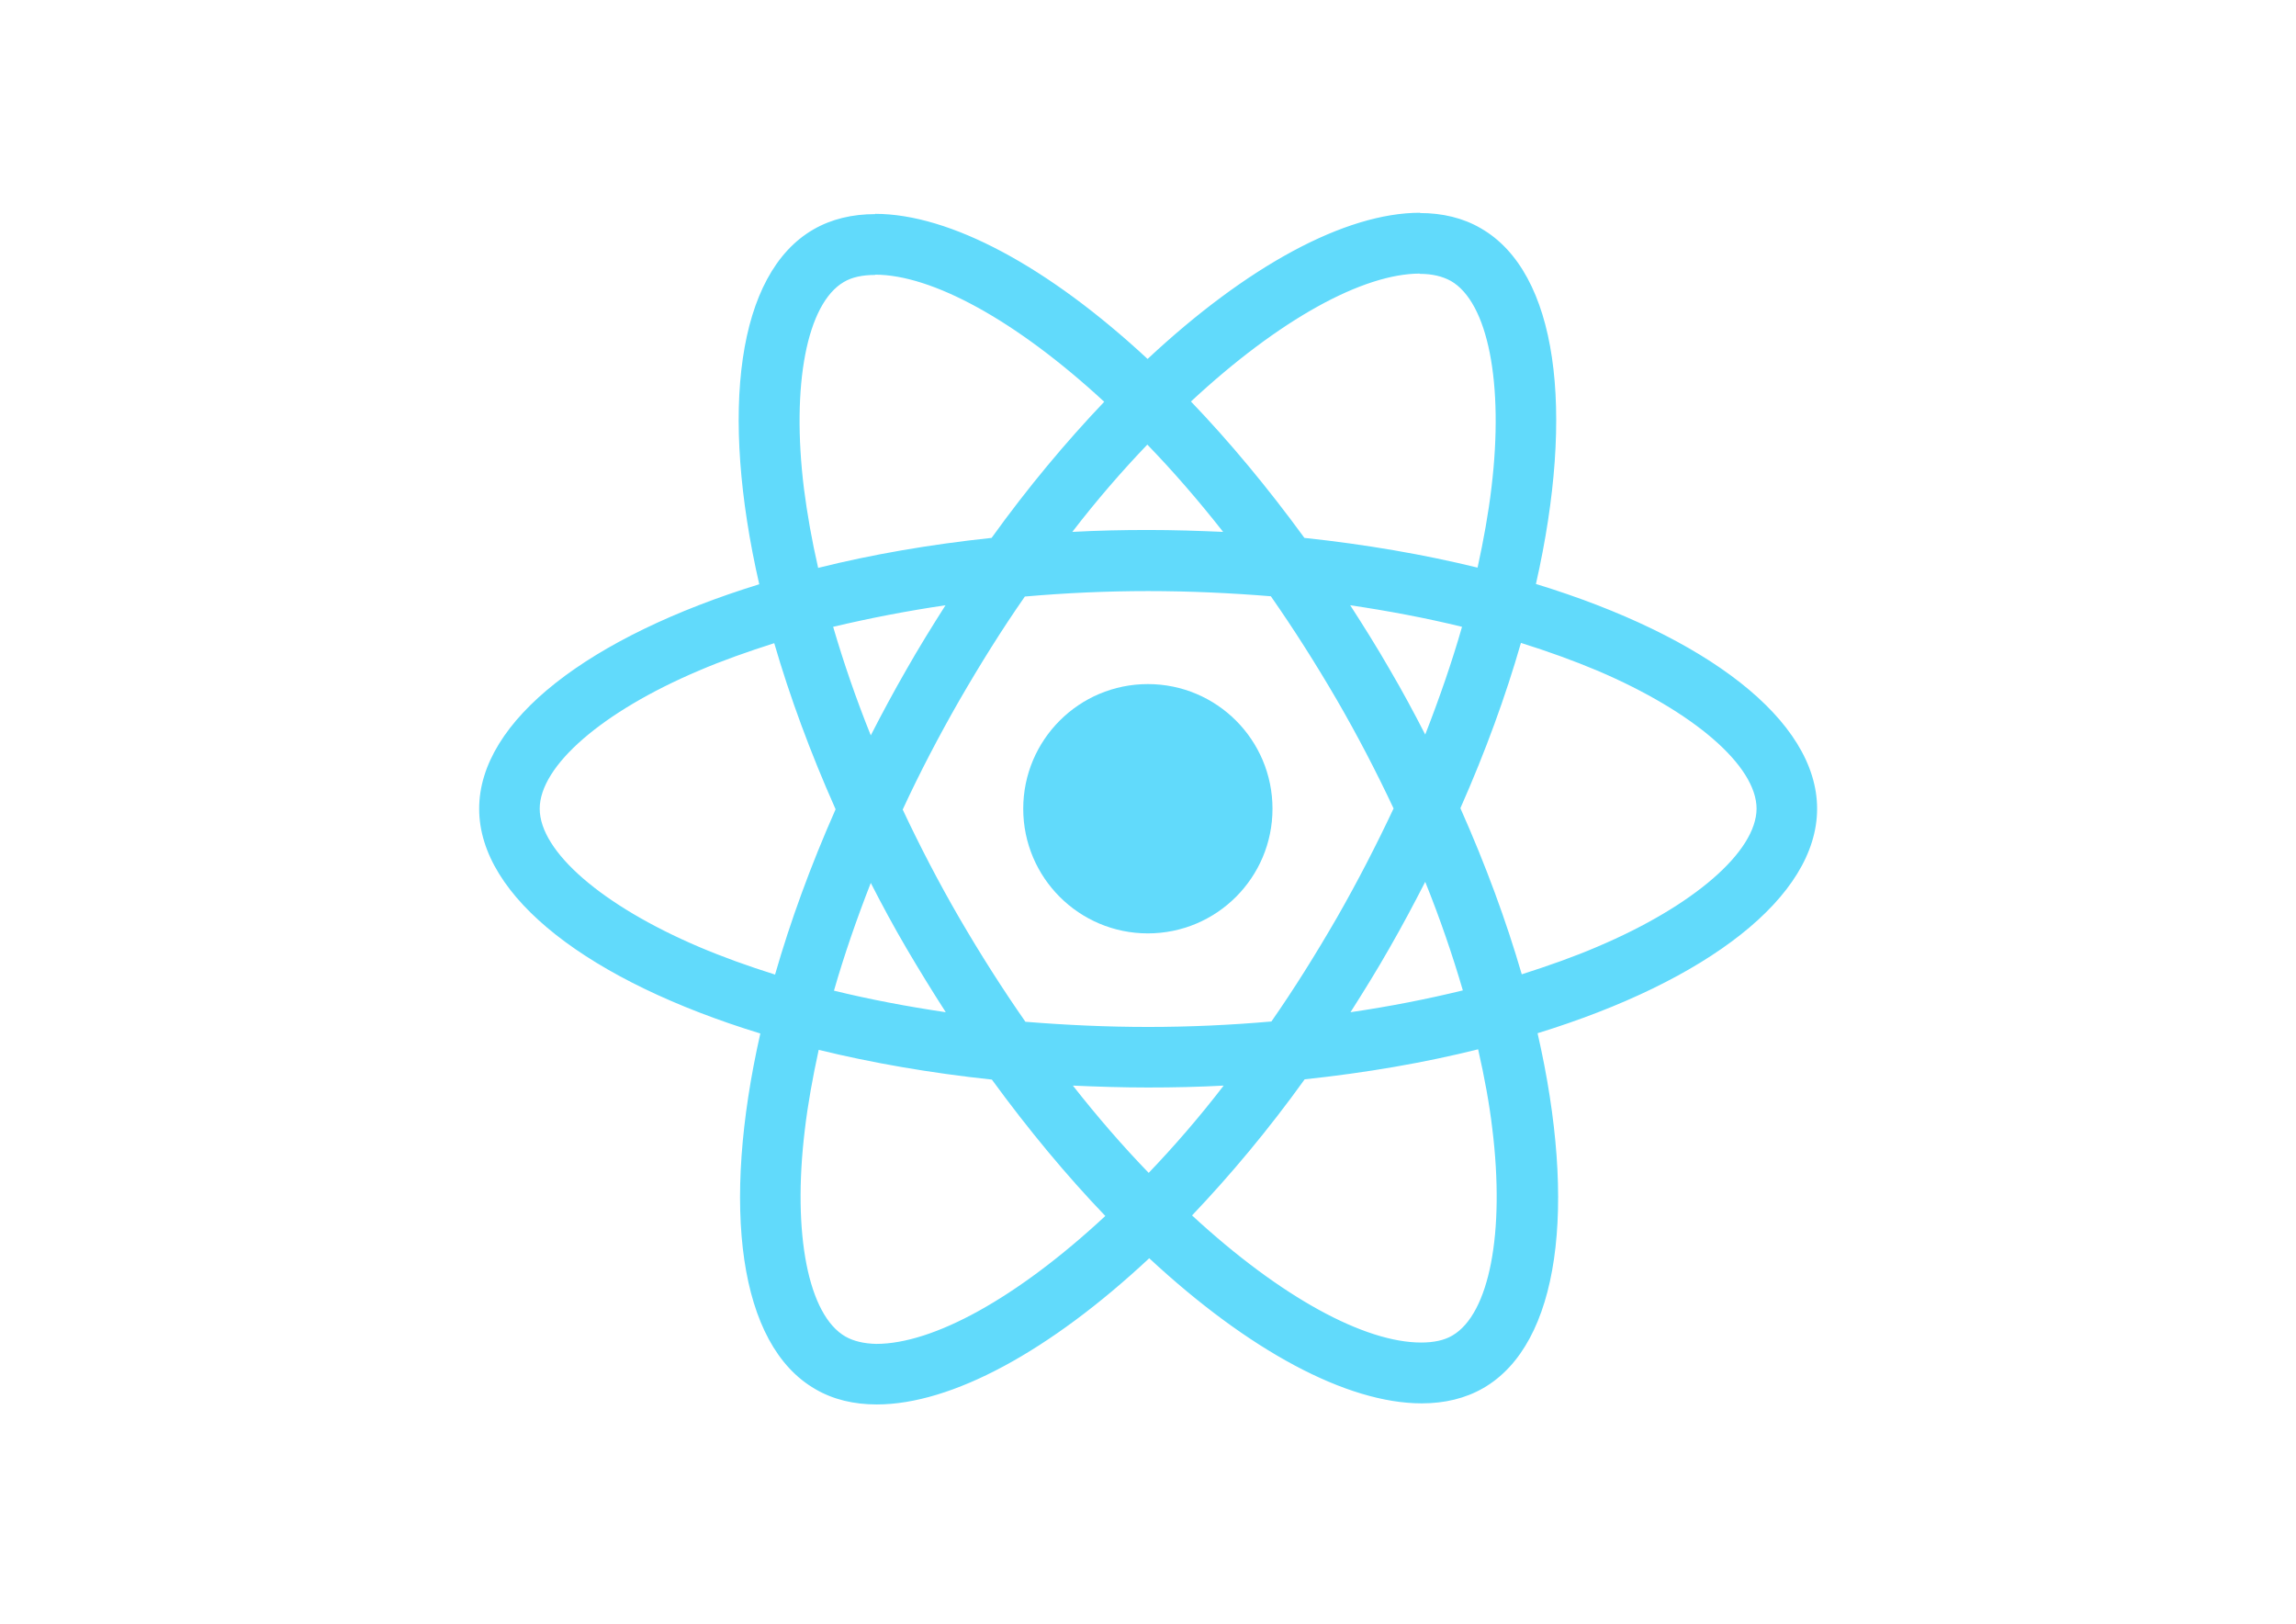
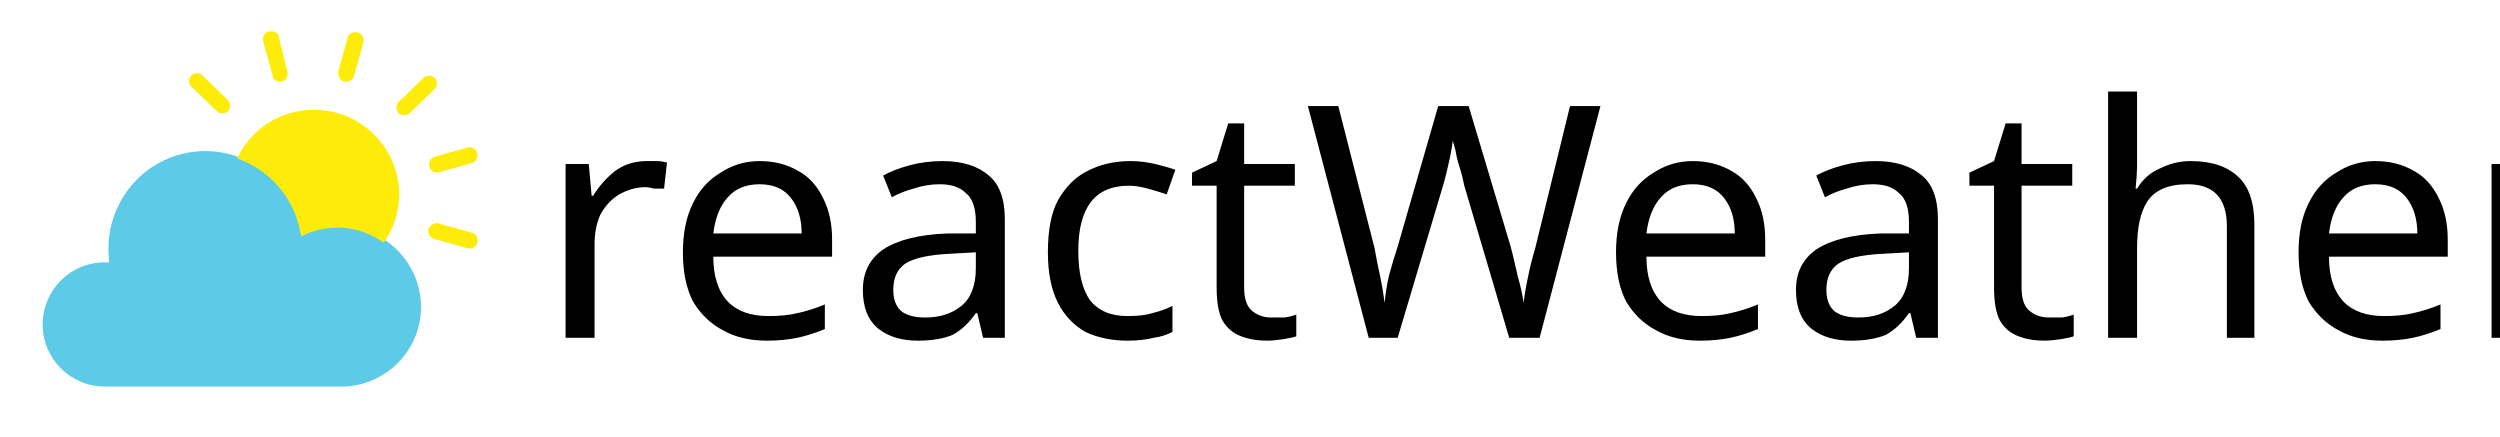
- <svg xmlns="http://www.w3.org/2000/svg" viewBox="0 0 841.9 595.3">
-   <g fill="#61DAFB">
-     <path d="M666.3 296.5c0-32.5-40.7-63.3-103.1-82.4 14.4-63.6 8-114.2-20.2-130.4-6.5-3.8-14.1-5.6-22.4-5.6v22.3c4.6 0 8.3.9 11.4 2.6 13.6 7.8 19.5 37.5 14.9 75.7-1.1 9.4-2.9 19.3-5.1 29.4-19.6-4.8-41-8.5-63.5-10.9-13.5-18.5-27.5-35.3-41.6-50 32.6-30.3 63.2-46.9 84-46.9V78c-27.5 0-63.5 19.6-99.9 53.6-36.4-33.8-72.4-53.2-99.9-53.2v22.3c20.7 0 51.4 16.5 84 46.6-14 14.7-28 31.4-41.3 49.9-22.6 2.4-44 6.1-63.6 11-2.3-10-4-19.7-5.2-29-4.7-38.2 1.1-67.9 14.6-75.8 3-1.8 6.9-2.6 11.5-2.6V78.5c-8.4 0-16 1.8-22.6 5.6-28.1 16.2-34.4 66.7-19.9 130.1-62.2 19.2-102.7 49.9-102.7 82.3 0 32.5 40.7 63.3 103.1 82.4-14.4 63.6-8 114.2 20.2 130.4 6.5 3.8 14.1 5.6 22.5 5.6 27.5 0 63.5-19.6 99.9-53.6 36.4 33.8 72.4 53.2 99.9 53.2 8.4 0 16-1.8 22.6-5.6 28.1-16.2 34.4-66.7 19.9-130.1 62-19.1 102.5-49.9 102.5-82.3zm-130.2-66.7c-3.7 12.9-8.3 26.2-13.5 39.5-4.1-8-8.4-16-13.1-24-4.6-8-9.5-15.8-14.4-23.4 14.2 2.1 27.9 4.7 41 7.9zm-45.8 106.5c-7.8 13.5-15.8 26.3-24.1 38.2-14.9 1.3-30 2-45.2 2-15.1 0-30.2-.7-45-1.9-8.3-11.9-16.4-24.6-24.2-38-7.6-13.1-14.5-26.4-20.8-39.8 6.2-13.4 13.2-26.8 20.7-39.9 7.8-13.5 15.8-26.3 24.1-38.2 14.9-1.3 30-2 45.2-2 15.1 0 30.2.7 45 1.9 8.3 11.9 16.4 24.6 24.2 38 7.6 13.1 14.5 26.4 20.8 39.8-6.3 13.4-13.2 26.8-20.7 39.9zm32.3-13c5.4 13.4 10 26.8 13.8 39.8-13.1 3.2-26.9 5.9-41.2 8 4.9-7.7 9.8-15.6 14.4-23.7 4.6-8 8.9-16.1 13-24.1zM421.2 430c-9.3-9.6-18.6-20.3-27.8-32 9 .4 18.2.7 27.5.7 9.4 0 18.7-.2 27.8-.7-9 11.7-18.3 22.4-27.5 32zm-74.4-58.9c-14.2-2.1-27.9-4.7-41-7.9 3.7-12.9 8.3-26.2 13.5-39.5 4.1 8 8.4 16 13.1 24 4.7 8 9.5 15.8 14.4 23.4zM420.7 163c9.3 9.6 18.6 20.3 27.8 32-9-.4-18.2-.7-27.5-.7-9.4 0-18.7.2-27.8.7 9-11.7 18.3-22.4 27.5-32zm-74 58.9c-4.9 7.7-9.8 15.6-14.4 23.7-4.6 8-8.9 16-13 24-5.4-13.4-10-26.8-13.8-39.8 13.1-3.1 26.9-5.8 41.2-7.9zm-90.5 125.2c-35.4-15.1-58.3-34.9-58.3-50.6 0-15.7 22.9-35.6 58.3-50.6 8.6-3.7 18-7 27.7-10.1 5.7 19.6 13.2 40 22.5 60.9-9.2 20.8-16.6 41.1-22.2 60.6-9.9-3.1-19.3-6.5-28-10.2zM310 490c-13.6-7.8-19.5-37.5-14.9-75.7 1.1-9.4 2.9-19.3 5.1-29.4 19.6 4.8 41 8.5 63.5 10.9 13.5 18.5 27.5 35.3 41.6 50-32.6 30.3-63.2 46.9-84 46.9-4.5-.1-8.3-1-11.3-2.7zm237.2-76.2c4.7 38.2-1.1 67.9-14.6 75.8-3 1.8-6.9 2.6-11.5 2.6-20.7 0-51.4-16.5-84-46.6 14-14.7 28-31.4 41.3-49.9 22.6-2.4 44-6.1 63.6-11 2.3 10.1 4.1 19.8 5.2 29.1zm38.5-66.7c-8.6 3.7-18 7-27.7 10.1-5.7-19.6-13.2-40-22.5-60.9 9.2-20.8 16.6-41.1 22.2-60.6 9.9 3.1 19.3 6.5 28.1 10.2 35.4 15.1 58.3 34.9 58.3 50.6-.1 15.7-23 35.6-58.4 50.6zM320.8 78.4z" />
-     <circle cx="420.9" cy="296.5" r="45.7" />
-     <path d="M520.5 78.1z" />
+ <svg xmlns="http://www.w3.org/2000/svg" version="1.1" id="Layer_1" x="0px" y="0px" viewBox="0 0 26.97 4.71" enable-background="new 0 0 26.97 4.71" xml:space="preserve">
+   <g>
+     <rect x="5.8" y="1.07" fill="none" width="20.35" height="2.95" />
+     <text transform="matrix(1 0 0 1 5.8047 3.6439)" font-family="'Signika-Regular'" font-size="3.5px">reactWeather</text>
+     <g>
+       <path fill="#5DCAE8" d="M3.63,2.45c0.48-0.03,0.88,0.34,0.91,0.81c0.03,0.48-0.34,0.88-0.81,0.91c-0.03,0-0.07,0-0.1,0H1.13    c-0.37,0-0.67-0.3-0.67-0.67c0-0.37,0.3-0.67,0.67-0.67h0.05C1.1,2.25,1.5,1.72,2.07,1.64s1.1,0.32,1.18,0.9    C3.37,2.48,3.5,2.45,3.63,2.45L3.63,2.45z" />
+       <path fill="#FDEC0A" d="M3.1,0.77c0.01,0.05-0.01,0.1-0.06,0.11C3,0.89,2.95,0.87,2.94,0.82c0,0,0-0.01,0-0.01l-0.1-0.36    C2.83,0.4,2.85,0.35,2.9,0.34c0.05-0.01,0.1,0.01,0.11,0.06c0,0,0,0.01,0,0.01L3.1,0.77z M2.46,1.08c0.03,0.03,0.03,0.09,0,0.12    c-0.03,0.03-0.09,0.03-0.12,0L2.07,0.94C2.03,0.91,2.03,0.85,2.06,0.82c0.03-0.04,0.09-0.04,0.12-0.01c0,0,0.01,0.01,0.01,0.01    L2.46,1.08z M4.69,2.58C4.64,2.57,4.61,2.52,4.62,2.47C4.64,2.43,4.69,2.4,4.73,2.41l0.36,0.1c0.05,0.01,0.07,0.06,0.06,0.11    C5.14,2.66,5.09,2.69,5.05,2.68l0,0L4.69,2.58z M4.73,1.86c-0.05,0.01-0.09-0.02-0.1-0.07c-0.01-0.04,0.02-0.09,0.06-0.1l0.36-0.1    c0.05-0.01,0.09,0.02,0.1,0.07c0.01,0.04-0.02,0.09-0.06,0.1L4.73,1.86z M4.42,1.22c-0.03,0.03-0.09,0.03-0.12,0    c-0.03-0.03-0.03-0.09,0-0.12l0.27-0.26c0.03-0.03,0.09-0.03,0.12,0c0.03,0.03,0.03,0.09,0,0.12L4.42,1.22z M3.82,0.82    C3.81,0.86,3.76,0.89,3.71,0.88C3.67,0.87,3.64,0.82,3.65,0.77l0,0l0.1-0.36c0.01-0.05,0.06-0.07,0.11-0.06    c0.05,0.01,0.07,0.06,0.06,0.11L3.82,0.82z M3.73,1.25c0.47,0.19,0.7,0.72,0.51,1.19C4.21,2.5,4.18,2.56,4.14,2.62    C3.88,2.43,3.54,2.4,3.25,2.55C3.19,2.16,2.93,1.84,2.56,1.71C2.76,1.27,3.28,1.07,3.73,1.25L3.73,1.25z" />
+     </g>
  </g>
</svg>
